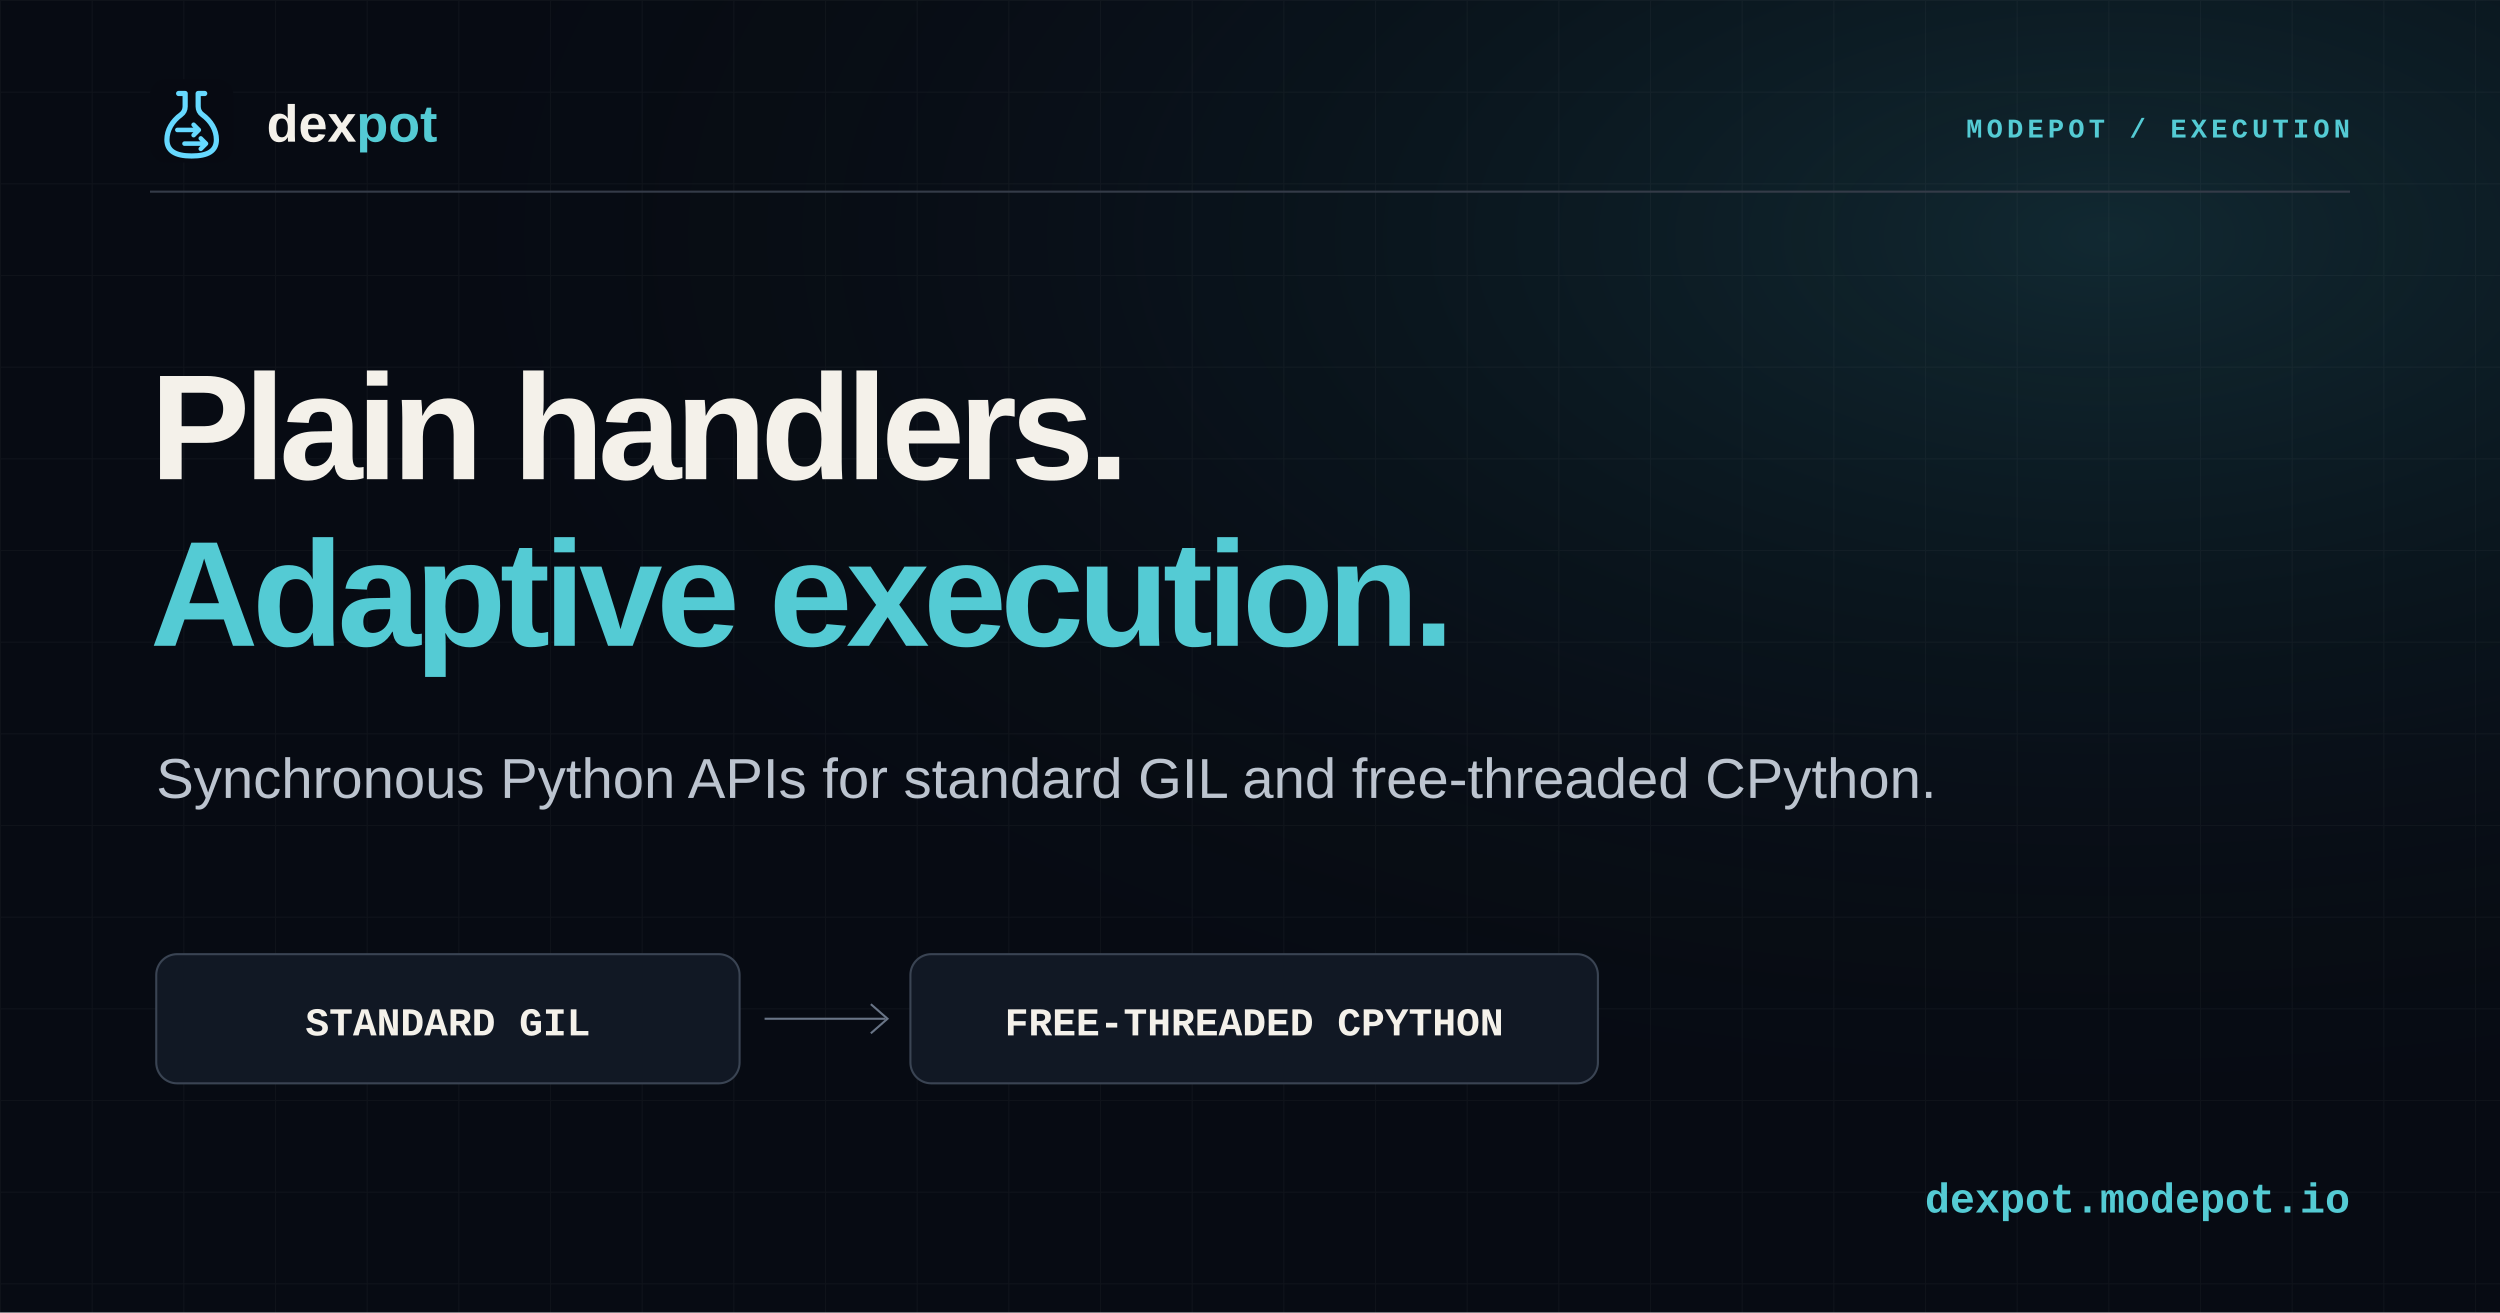
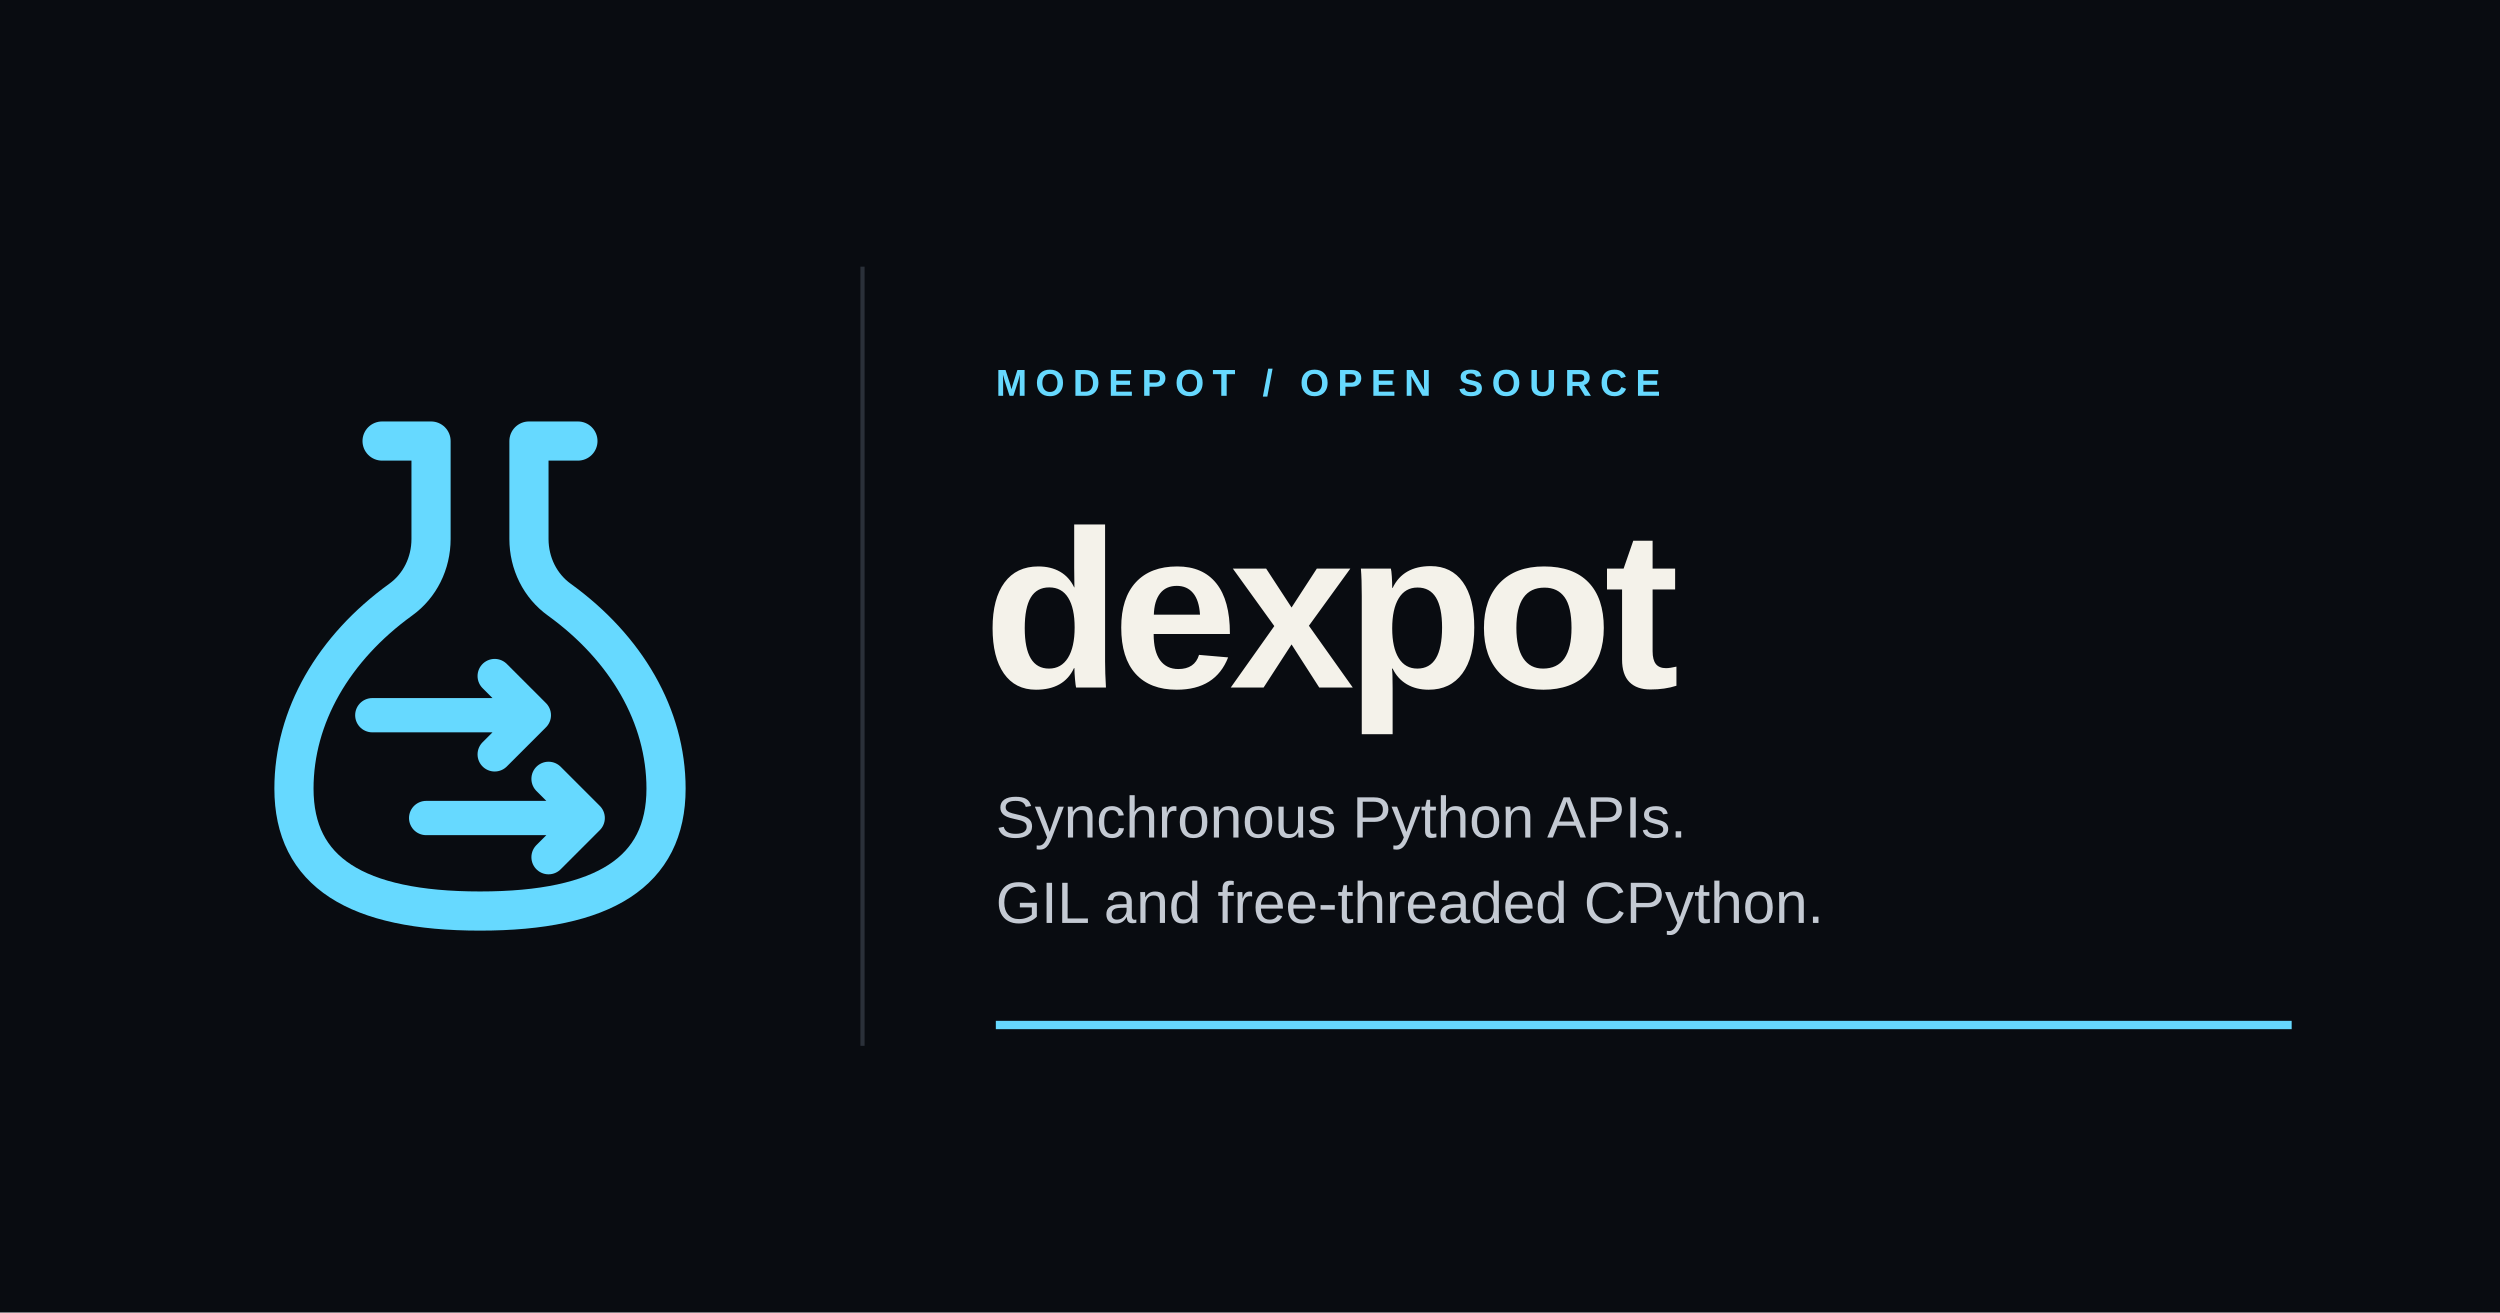
<svg xmlns="http://www.w3.org/2000/svg" width="1200" height="630" viewBox="0 0 1200 630" role="img" aria-labelledby="title desc">
-   <defs>
-     <radialGradient id="glow" cx="84%" cy="18%" r="70%">
-       <stop offset="0" stop-color="#45c7d2" stop-opacity=".16" />
-       <stop offset="1" stop-color="#070b13" stop-opacity="0" />
-     </radialGradient>
-     <pattern id="grid" width="44" height="44" patternUnits="userSpaceOnUse">
-       <path d="M44 0H0V44" fill="none" stroke="#fff" stroke-opacity=".035" />
-     </pattern>
-   </defs>
-   <rect width="1200" height="630" fill="#070b13" />
-   <rect width="1200" height="630" fill="url(#glow)" />
-   <rect width="1200" height="630" fill="url(#grid)" />
-   <line x1="72" y1="92" x2="1128" y2="92" stroke="#343b48" />
-   <g transform="translate(72 38) scale(.3125)">
-     <rect width="128" height="128" rx="24" fill="#070A12" />
+   <rect width="1200" height="630" fill="#090C11" />
+   <line x1="414" y1="128" x2="414" y2="502" stroke="#2A3039" stroke-width="2" />
+   <g transform="translate(80 160) scale(2.35)">
    <path d="M44 22h10v20c0 5-2.3 9.6-6.2 12.4C34.1 64.3 26 78.2 26 93c0 17 12.7 25 38 25s38-8 38-25c0-14.8-8.1-28.7-21.8-38.6C76.3 51.6 74 47 74 42V22h10" fill="none" stroke="#66D9FF" stroke-width="8" stroke-linecap="round" stroke-linejoin="round" />
    <path d="M42 78h33m0 0-8-8m8 8-8 8M53 99h33m0 0-8-8m8 8-8 8" fill="none" stroke="#66D9FF" stroke-width="7" stroke-linecap="round" stroke-linejoin="round" />
  </g>
-   <text x="128" y="68" fill="#f4f1ea" font-family="Arial,Helvetica,sans-serif" font-size="25" font-weight="800">dex<tspan fill="#54cbd4">pot</tspan>
-   </text>
-   <text x="1128" y="66" fill="#54cbd4" text-anchor="end" font-family="Courier New,monospace" font-size="13" font-weight="700" letter-spacing="2">MODEPOT / EXECUTION</text>
-   <text x="72" y="230" fill="#f4f1ea" font-family="Arial,Helvetica,sans-serif" font-size="72" font-weight="800" letter-spacing="-3">Plain handlers.</text>
-   <text x="72" y="310" fill="#54cbd4" font-family="Arial,Helvetica,sans-serif" font-size="72" font-weight="800" letter-spacing="-3">Adaptive execution.</text>
-   <text x="75" y="383" fill="#bcc4cf" font-family="Arial,Helvetica,sans-serif" font-size="27">Synchronous Python APIs for standard GIL and free-threaded CPython.</text>
-   <g transform="translate(75 458)">
-     <rect width="280" height="62" rx="10" fill="#111824" stroke="#3a4453" />
-     <text x="140" y="39" text-anchor="middle" fill="#f4f1ea" font-family="Courier New,monospace" font-size="19" font-weight="700">STANDARD GIL</text>
-     <path d="M292 31H350" stroke="#697587" />
-     <path d="m343 24 8 7-8 7" fill="none" stroke="#697587" />
-     <rect x="362" width="330" height="62" rx="10" fill="#111824" stroke="#3a4453" />
-     <text x="527" y="39" text-anchor="middle" fill="#f4f1ea" font-family="Courier New,monospace" font-size="19" font-weight="700">FREE-THREADED CPYTHON</text>
-   </g>
-   <text x="1128" y="582" text-anchor="end" fill="#54cbd4" font-family="Courier New,monospace" font-size="20" font-weight="700">dexpot.modepot.io</text>
+   <text x="478" y="190" fill="#66D9FF" font-family="Arial, Helvetica, sans-serif" font-size="18" font-weight="700" letter-spacing="4">MODEPOT / OPEN SOURCE</text>
+   <text x="472" y="330" fill="#F4F2EA" font-family="Arial, Helvetica, sans-serif" font-size="108" font-weight="700" letter-spacing="-4">dexpot</text>
+   <text x="478" y="402" fill="#C4CAD3" font-family="Arial, Helvetica, sans-serif" font-size="28" font-weight="400">Synchronous Python APIs.</text>
+   <text x="478" y="443" fill="#C4CAD3" font-family="Arial, Helvetica, sans-serif" font-size="28" font-weight="400">GIL and free-threaded CPython.</text>
+   <line x1="478" y1="492" x2="1100" y2="492" stroke="#66D9FF" stroke-width="4" />
</svg>
